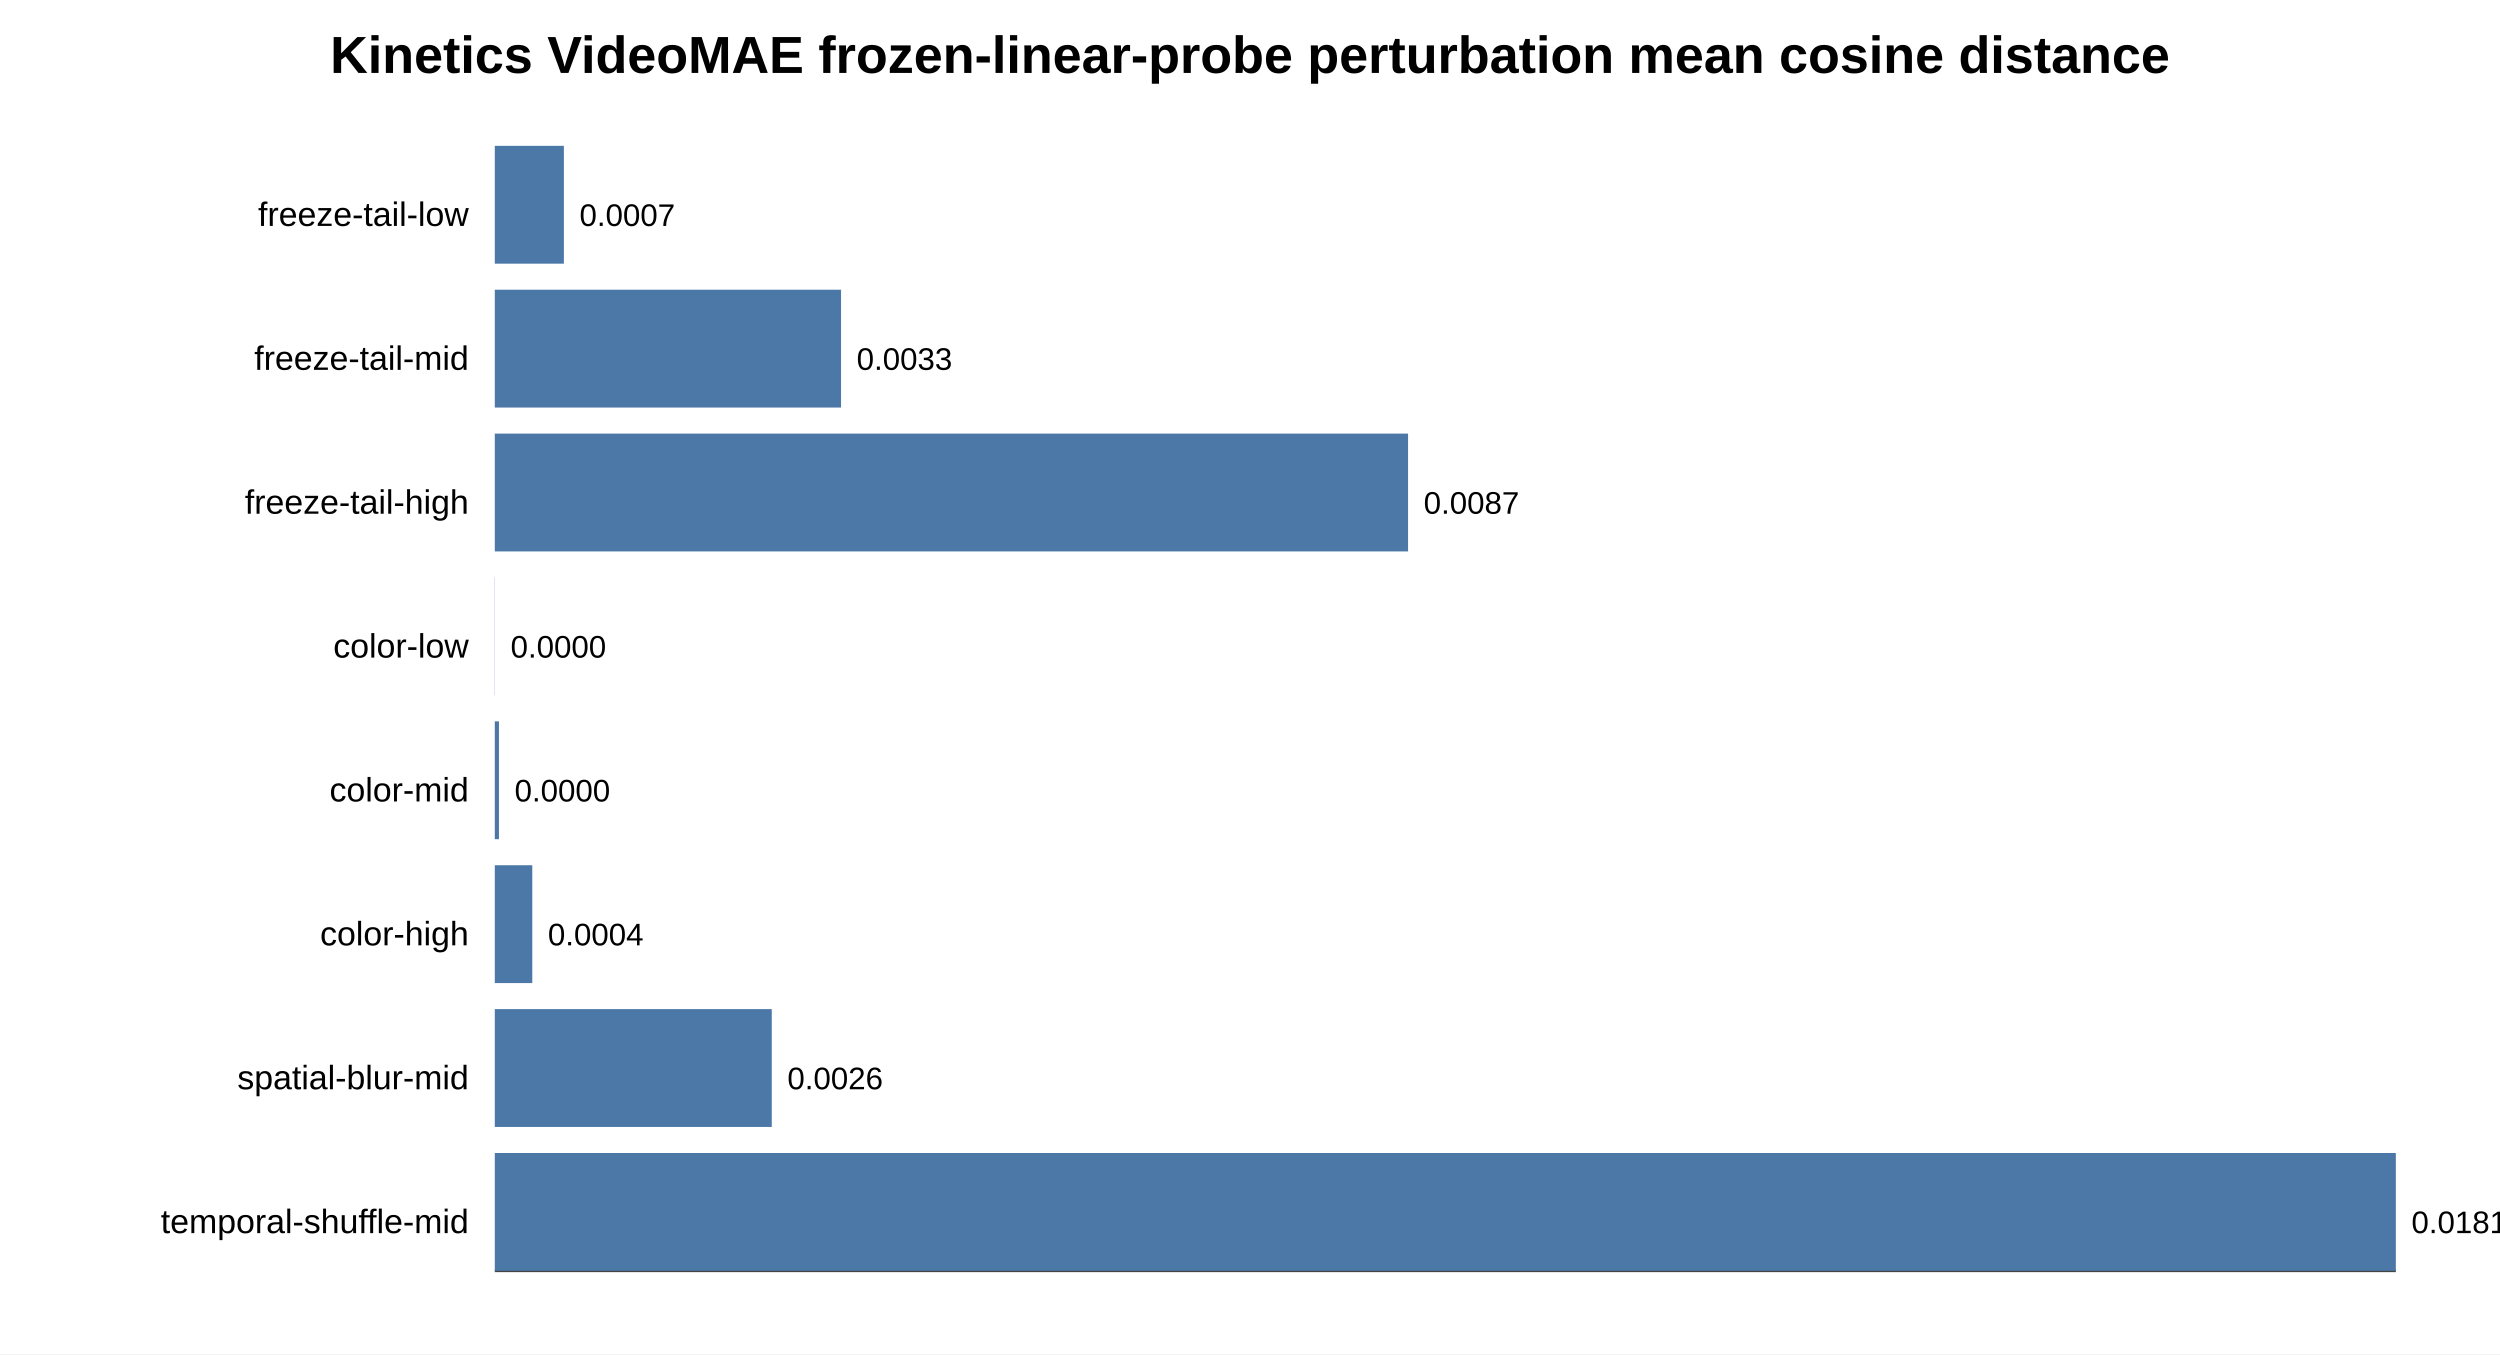
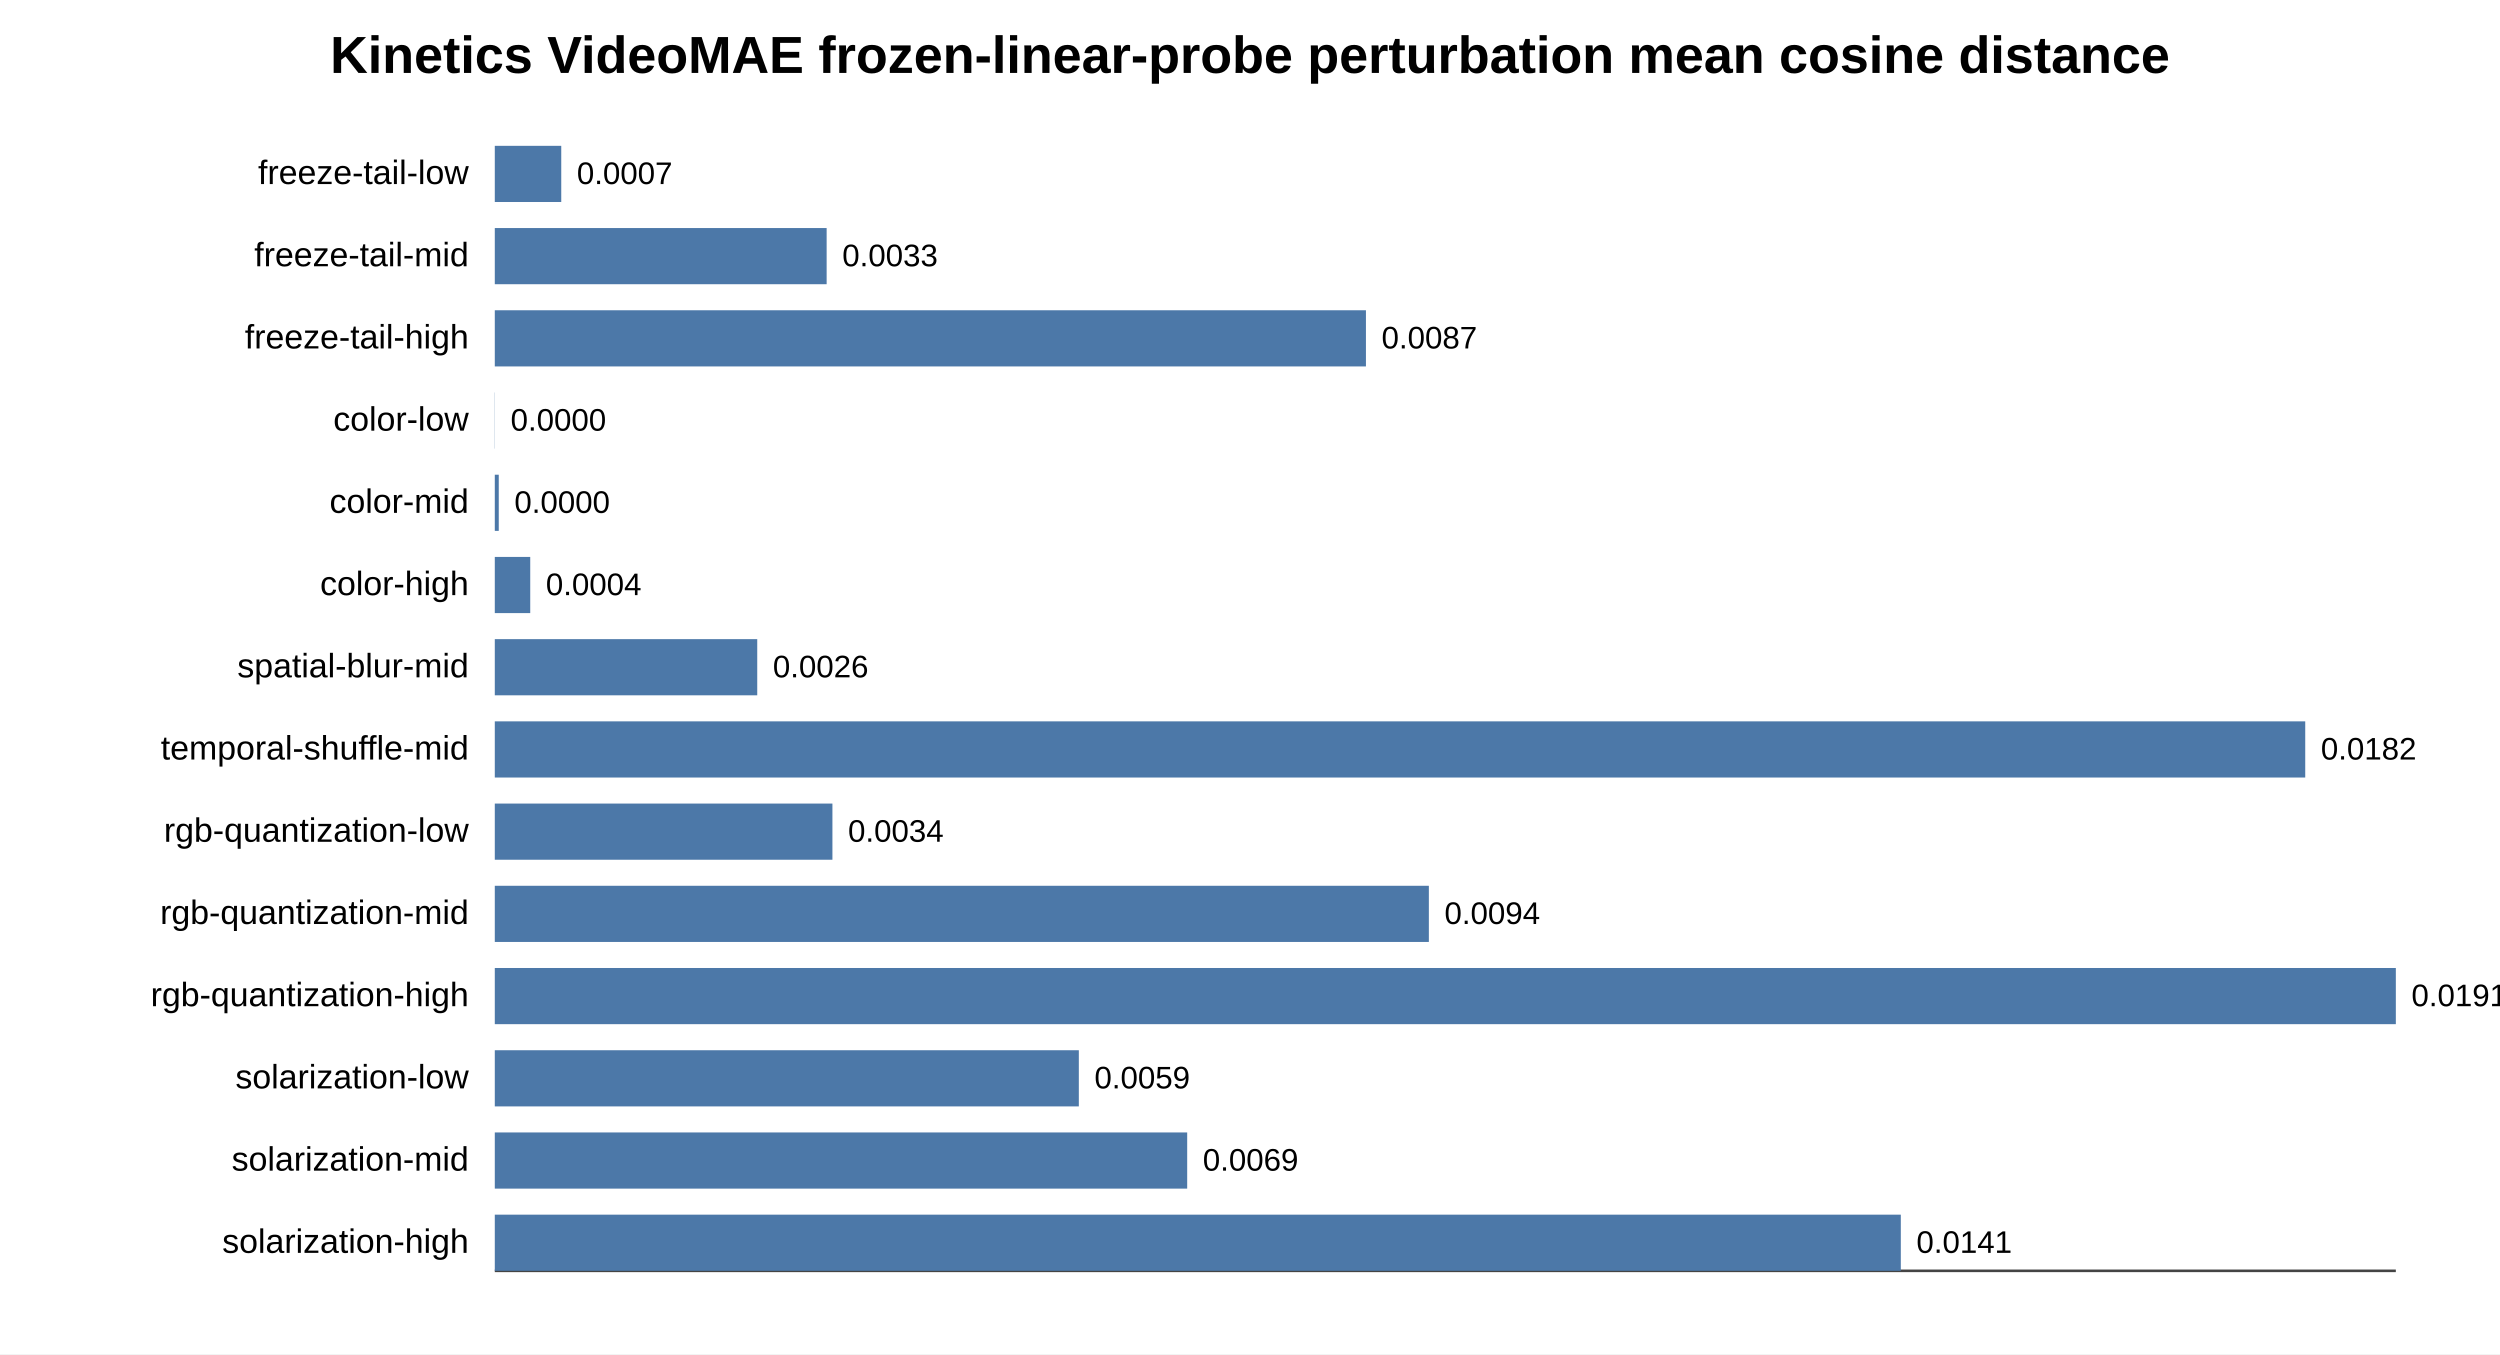
<svg xmlns="http://www.w3.org/2000/svg" width="960" height="520" viewBox="0 0 960 520">
  <rect width="100%" height="100%" fill="white" />
  <text x="480.00" y="28.00" text-anchor="middle" font-family="Arial, sans-serif" font-size="20" font-weight="700">Kinetics VideoMAE frozen-linear-probe perturbation mean cosine distance</text>
  <line x1="190" y1="488" x2="920" y2="488" stroke="#444" stroke-width="1" />
-   <text x="180.00" y="86.77" text-anchor="end" font-family="Arial, sans-serif" font-size="13" font-weight="400">freeze-tail-low</text>
-   <rect x="190" y="56.00" width="26.53" height="45.25" fill="#4c78a8" />
-   <text x="222.53" y="86.77" text-anchor="start" font-family="Arial, sans-serif" font-size="12" font-weight="400">0.0007</text>
-   <text x="180.00" y="142.02" text-anchor="end" font-family="Arial, sans-serif" font-size="13" font-weight="400">freeze-tail-mid</text>
-   <rect x="190" y="111.25" width="132.96" height="45.25" fill="#4c78a8" />
-   <text x="328.96" y="142.02" text-anchor="start" font-family="Arial, sans-serif" font-size="12" font-weight="400">0.0033</text>
-   <text x="180.00" y="197.27" text-anchor="end" font-family="Arial, sans-serif" font-size="13" font-weight="400">freeze-tail-high</text>
-   <rect x="190" y="166.50" width="350.70" height="45.25" fill="#4c78a8" />
-   <text x="546.70" y="197.27" text-anchor="start" font-family="Arial, sans-serif" font-size="12" font-weight="400">0.0087</text>
-   <text x="180.00" y="252.52" text-anchor="end" font-family="Arial, sans-serif" font-size="13" font-weight="400">color-low</text>
-   <rect x="190" y="221.75" width="0.07" height="45.25" fill="#4c78a8" />
-   <text x="196.07" y="252.52" text-anchor="start" font-family="Arial, sans-serif" font-size="12" font-weight="400">0.0000</text>
-   <text x="180.00" y="307.77" text-anchor="end" font-family="Arial, sans-serif" font-size="13" font-weight="400">color-mid</text>
-   <rect x="190" y="277.00" width="1.60" height="45.25" fill="#4c78a8" />
-   <text x="197.60" y="307.77" text-anchor="start" font-family="Arial, sans-serif" font-size="12" font-weight="400">0.0000</text>
-   <text x="180.00" y="363.02" text-anchor="end" font-family="Arial, sans-serif" font-size="13" font-weight="400">color-high</text>
-   <rect x="190" y="332.25" width="14.40" height="45.25" fill="#4c78a8" />
-   <text x="210.40" y="363.02" text-anchor="start" font-family="Arial, sans-serif" font-size="12" font-weight="400">0.0004</text>
-   <text x="180.00" y="418.27" text-anchor="end" font-family="Arial, sans-serif" font-size="13" font-weight="400">spatial-blur-mid</text>
-   <rect x="190" y="387.50" width="106.36" height="45.25" fill="#4c78a8" />
-   <text x="302.36" y="418.27" text-anchor="start" font-family="Arial, sans-serif" font-size="12" font-weight="400">0.0026</text>
-   <text x="180.00" y="473.52" text-anchor="end" font-family="Arial, sans-serif" font-size="13" font-weight="400">temporal-shuffle-mid</text>
-   <rect x="190" y="442.75" width="730.00" height="45.25" fill="#4c78a8" />
-   <text x="926.00" y="473.52" text-anchor="start" font-family="Arial, sans-serif" font-size="12" font-weight="400">0.0181</text>
+   <text x="180.00" y="70.67" text-anchor="end" font-family="Arial, sans-serif" font-size="13" font-weight="400">freeze-tail-low</text>
+   <rect x="190" y="56.00" width="25.52" height="21.57" fill="#4c78a8" />
+   <text x="221.52" y="70.67" text-anchor="start" font-family="Arial, sans-serif" font-size="12" font-weight="400">0.0007</text>
+   <text x="180.00" y="102.24" text-anchor="end" font-family="Arial, sans-serif" font-size="13" font-weight="400">freeze-tail-mid</text>
+   <rect x="190" y="87.57" width="127.43" height="21.57" fill="#4c78a8" />
+   <text x="323.43" y="102.24" text-anchor="start" font-family="Arial, sans-serif" font-size="12" font-weight="400">0.0033</text>
+   <text x="180.00" y="133.81" text-anchor="end" font-family="Arial, sans-serif" font-size="13" font-weight="400">freeze-tail-high</text>
+   <rect x="190" y="119.14" width="334.52" height="21.57" fill="#4c78a8" />
+   <text x="530.52" y="133.81" text-anchor="start" font-family="Arial, sans-serif" font-size="12" font-weight="400">0.0087</text>
+   <text x="180.00" y="165.38" text-anchor="end" font-family="Arial, sans-serif" font-size="13" font-weight="400">color-low</text>
+   <rect x="190" y="150.71" width="0.07" height="21.57" fill="#4c78a8" />
+   <text x="196.07" y="165.38" text-anchor="start" font-family="Arial, sans-serif" font-size="12" font-weight="400">0.0000</text>
+   <text x="180.00" y="196.95" text-anchor="end" font-family="Arial, sans-serif" font-size="13" font-weight="400">color-mid</text>
+   <rect x="190" y="182.29" width="1.52" height="21.57" fill="#4c78a8" />
+   <text x="197.52" y="196.95" text-anchor="start" font-family="Arial, sans-serif" font-size="12" font-weight="400">0.0000</text>
+   <text x="180.00" y="228.53" text-anchor="end" font-family="Arial, sans-serif" font-size="13" font-weight="400">color-high</text>
+   <rect x="190" y="213.86" width="13.61" height="21.57" fill="#4c78a8" />
+   <text x="209.61" y="228.53" text-anchor="start" font-family="Arial, sans-serif" font-size="12" font-weight="400">0.0004</text>
+   <text x="180.00" y="260.10" text-anchor="end" font-family="Arial, sans-serif" font-size="13" font-weight="400">spatial-blur-mid</text>
+   <rect x="190" y="245.43" width="100.78" height="21.57" fill="#4c78a8" />
+   <text x="296.78" y="260.10" text-anchor="start" font-family="Arial, sans-serif" font-size="12" font-weight="400">0.0026</text>
+   <text x="180.00" y="291.67" text-anchor="end" font-family="Arial, sans-serif" font-size="13" font-weight="400">temporal-shuffle-mid</text>
+   <rect x="190" y="277.00" width="695.21" height="21.57" fill="#4c78a8" />
+   <text x="891.21" y="291.67" text-anchor="start" font-family="Arial, sans-serif" font-size="12" font-weight="400">0.0182</text>
+   <text x="180.00" y="323.24" text-anchor="end" font-family="Arial, sans-serif" font-size="13" font-weight="400">rgb-quantization-low</text>
+   <rect x="190" y="308.57" width="129.65" height="21.57" fill="#4c78a8" />
+   <text x="325.65" y="323.24" text-anchor="start" font-family="Arial, sans-serif" font-size="12" font-weight="400">0.0034</text>
+   <text x="180.00" y="354.81" text-anchor="end" font-family="Arial, sans-serif" font-size="13" font-weight="400">rgb-quantization-mid</text>
+   <rect x="190" y="340.14" width="358.68" height="21.57" fill="#4c78a8" />
+   <text x="554.68" y="354.81" text-anchor="start" font-family="Arial, sans-serif" font-size="12" font-weight="400">0.0094</text>
+   <text x="180.00" y="386.38" text-anchor="end" font-family="Arial, sans-serif" font-size="13" font-weight="400">rgb-quantization-high</text>
+   <rect x="190" y="371.71" width="730.00" height="21.57" fill="#4c78a8" />
+   <text x="926.00" y="386.38" text-anchor="start" font-family="Arial, sans-serif" font-size="12" font-weight="400">0.0191</text>
+   <text x="180.00" y="417.95" text-anchor="end" font-family="Arial, sans-serif" font-size="13" font-weight="400">solarization-low</text>
+   <rect x="190" y="403.29" width="224.27" height="21.57" fill="#4c78a8" />
+   <text x="420.27" y="417.95" text-anchor="start" font-family="Arial, sans-serif" font-size="12" font-weight="400">0.0059</text>
+   <text x="180.00" y="449.53" text-anchor="end" font-family="Arial, sans-serif" font-size="13" font-weight="400">solarization-mid</text>
+   <rect x="190" y="434.86" width="265.88" height="21.57" fill="#4c78a8" />
+   <text x="461.88" y="449.53" text-anchor="start" font-family="Arial, sans-serif" font-size="12" font-weight="400">0.0069</text>
+   <text x="180.00" y="481.10" text-anchor="end" font-family="Arial, sans-serif" font-size="13" font-weight="400">solarization-high</text>
+   <rect x="190" y="466.43" width="539.91" height="21.57" fill="#4c78a8" />
+   <text x="735.91" y="481.10" text-anchor="start" font-family="Arial, sans-serif" font-size="12" font-weight="400">0.0141</text>
</svg>
